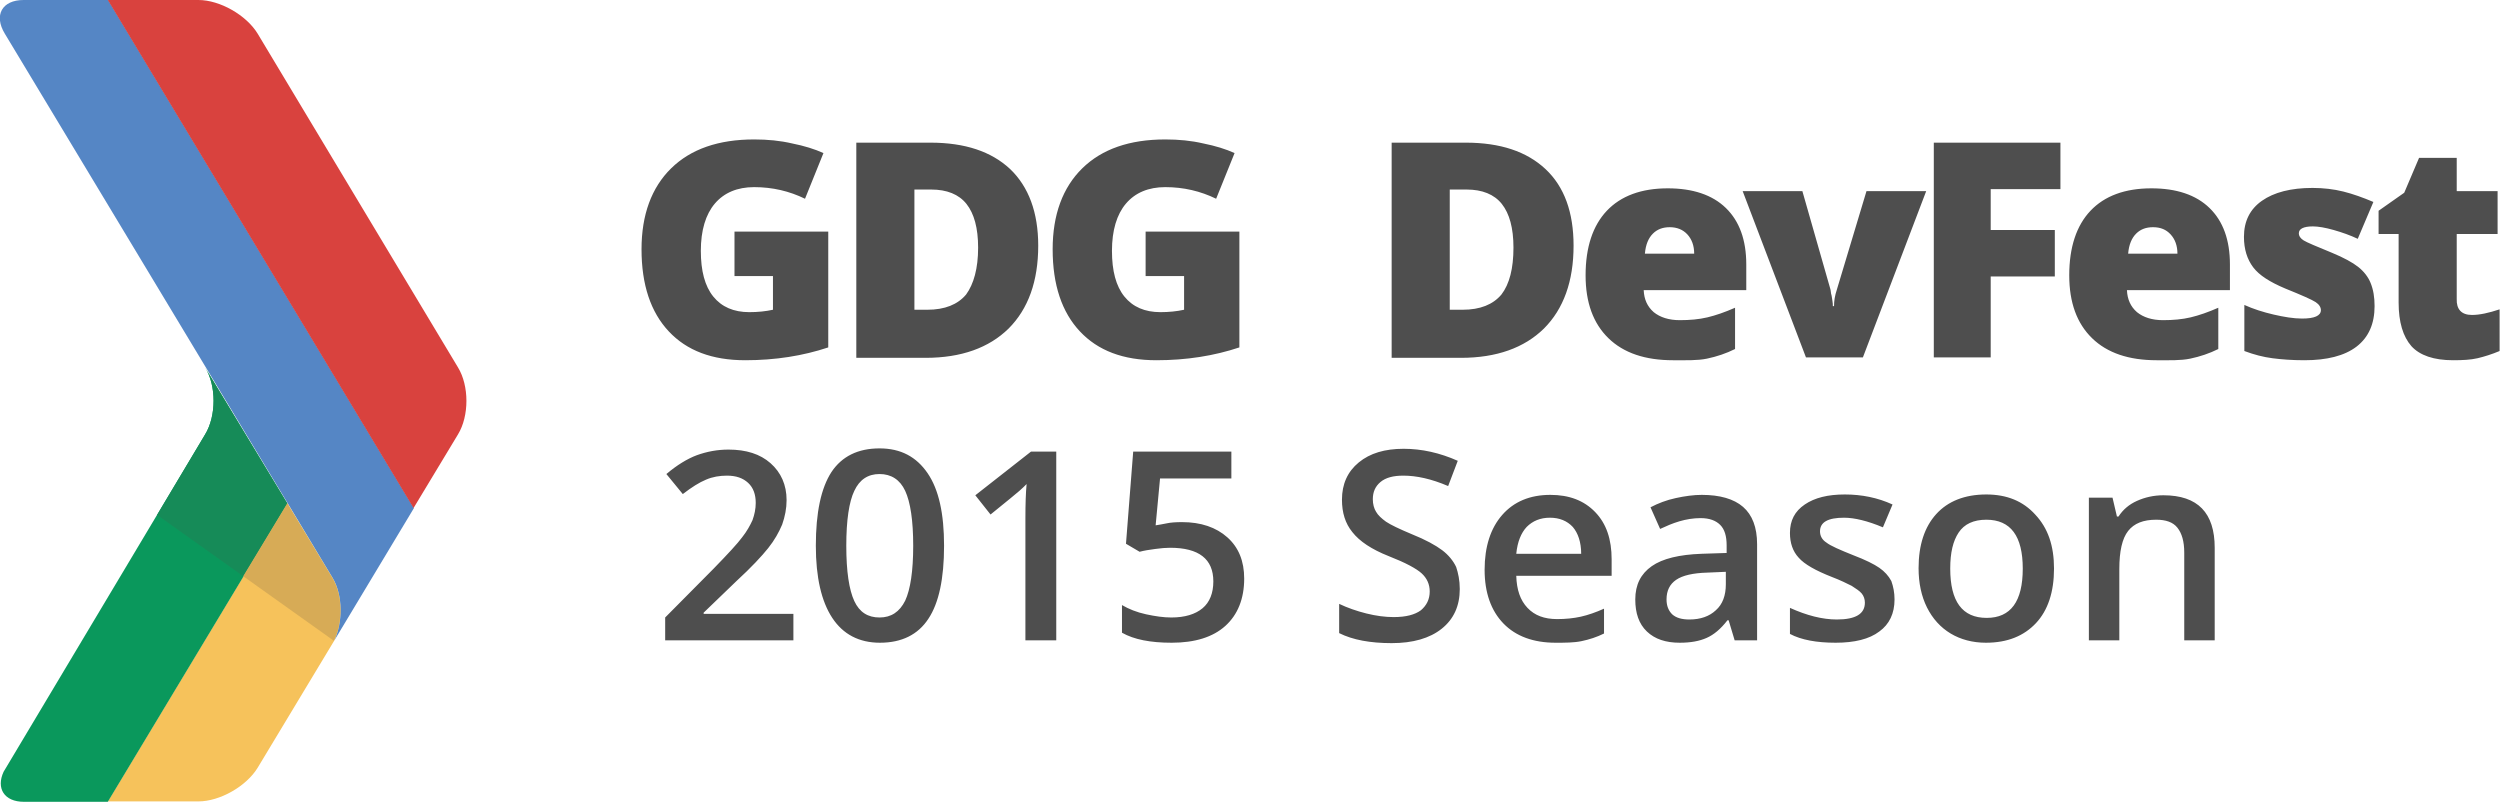
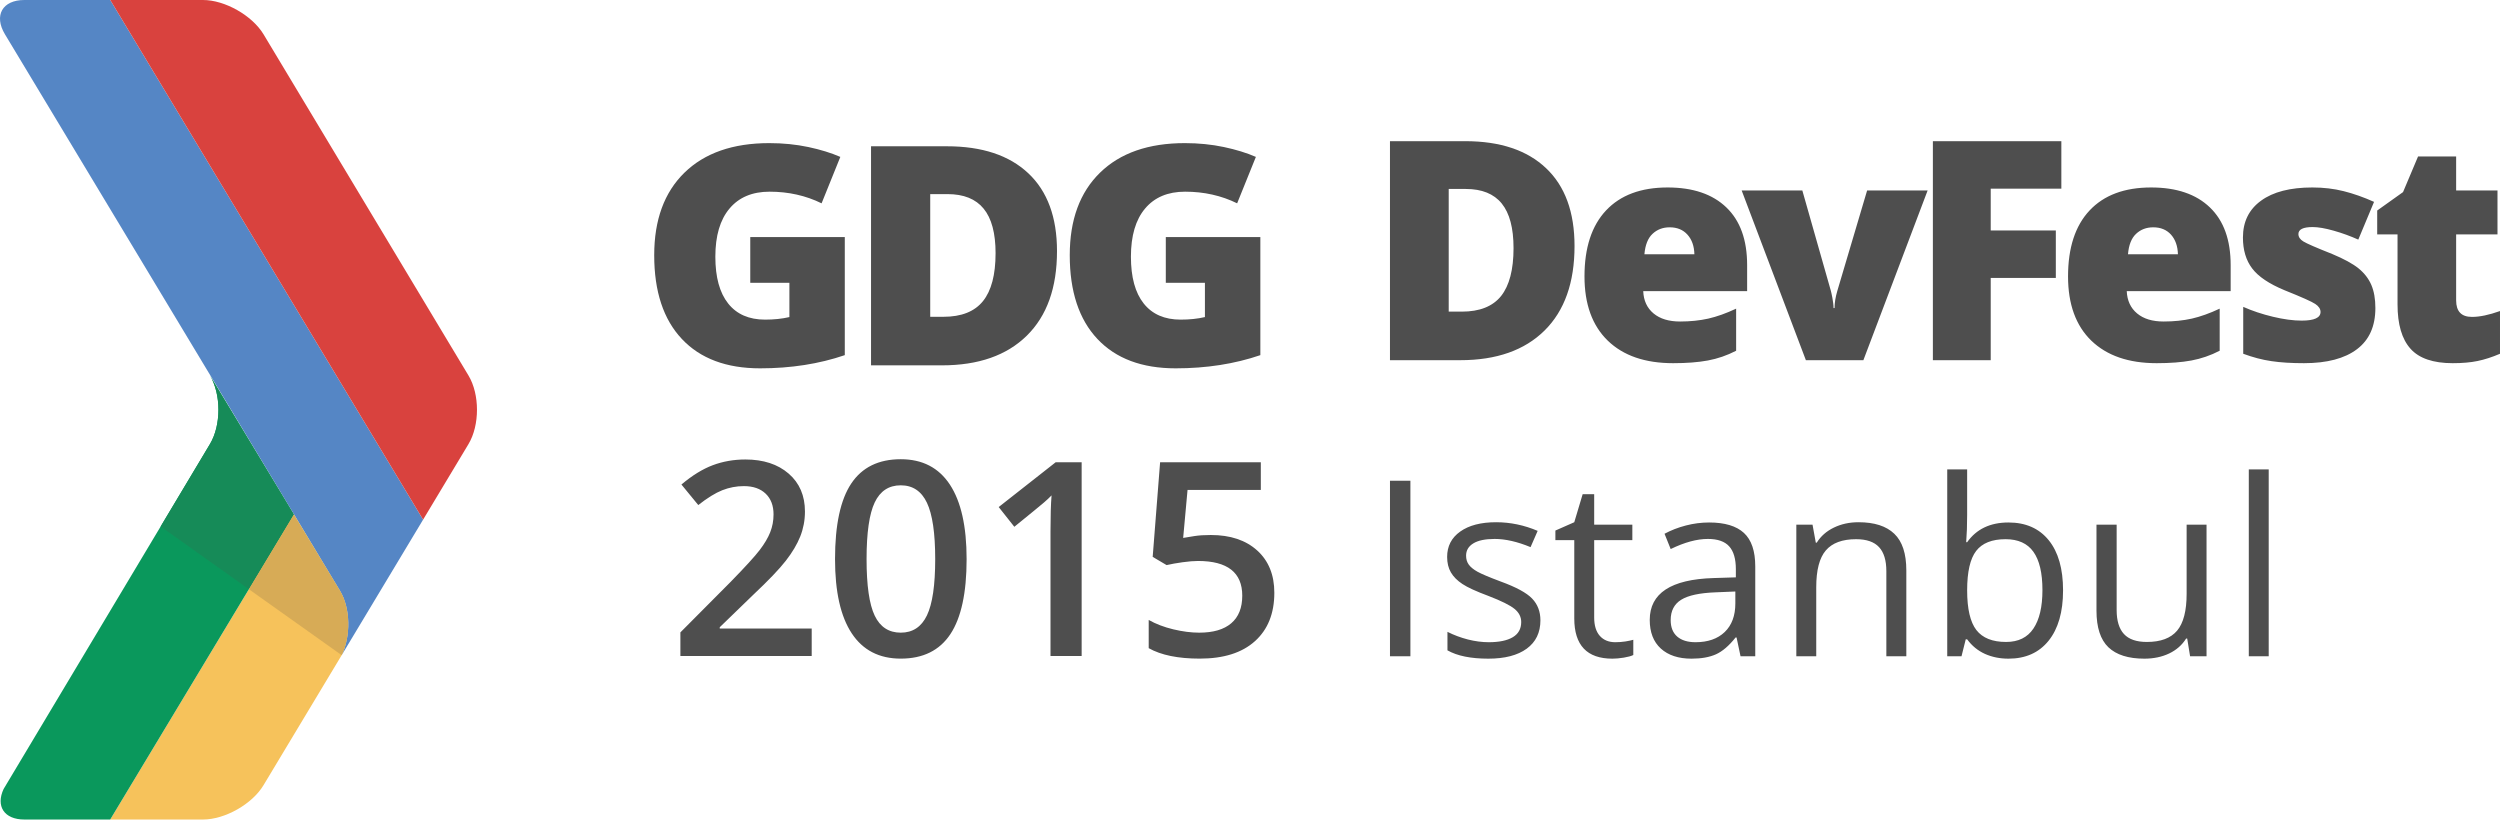
- <svg xmlns="http://www.w3.org/2000/svg" id="dark" viewBox="102.2 2379.4 623.9 200.1">
-   <style>.st0{fill:#F6C25B;} .st1{fill:#0A985C;} .st2{fill:#5586C5;} .st3{fill:#D9423E;} .st4{fill:#168B58;} .st5{fill:#D7AB56;} .st6{enable-background:new ;} .st7{fill:#4E4E4E;}</style>
-   <path class="st0" d="M129.1 2579.4h22.6c5.4 0 12-3.8 14.8-8.4l19.1-31.7c2.3-4.7 2.2-11.4-.4-15.7l-11.3-18.6-44.8 74.4z" />
-   <path class="st1" d="M153.4 2487.8l-50.3 84.2c-1.9 4.1.1 7.5 5.1 7.5h20.9l44.8-74.4-20.5-33.9c2.8 4.4 2.8 12 0 16.6" />
-   <path class="st2" d="M108.1 2379.4c-5.4 0-7.5 3.8-4.7 8.4l81.8 135.8c2.6 4.3 2.6 11.1.4 15.7l19.9-33.1-76.3-126.8h-21.1z" />
-   <path class="st3" d="M129.1 2379.4l76.3 126.8 11.1-18.4c2.8-4.6 2.8-12.1 0-16.7l-50-83.3c-2.8-4.6-9.4-8.4-14.8-8.4h-22.6z" />
-   <path class="st4" d="M153.4 2487.8l-12 20.1 21.5 15.3 11-18.2-20.5-33.9c2.8 4.5 2.8 12.1 0 16.7z" />
-   <path class="st5" d="M173.9 2505l-11 18.2 22.6 16.1c2.3-4.7 2.2-11.4-.4-15.7l-11.2-18.6z" />
-   <g class="st6">
-     <path class="st7" d="M285.8 2437.2h23.1v28.9c-6.3 2.1-13.2 3.2-20.7 3.2-8.3 0-14.6-2.4-19.1-7.2-4.5-4.8-6.8-11.6-6.8-20.5 0-8.6 2.5-15.4 7.4-20.2 4.9-4.8 11.8-7.2 20.7-7.2 3.4 0 6.5.3 9.5 1 3 .6 5.6 1.4 7.8 2.4l-4.6 11.4c-3.9-1.9-8.1-2.9-12.7-2.9-4.2 0-7.5 1.4-9.8 4.1-2.3 2.7-3.5 6.7-3.5 11.8 0 5 1 8.8 3.1 11.4 2.1 2.6 5.1 3.9 9 3.9 2.1 0 4.1-.2 5.9-.6v-8.4h-9.6v-11.1zM361.3 2440.7c0 8.9-2.5 15.8-7.4 20.7-4.9 4.8-11.8 7.3-20.7 7.3h-17.3V2415h18.5c8.6 0 15.2 2.2 19.9 6.6 4.6 4.4 7 10.8 7 19.1zm-15 .5c0-4.9-1-8.5-2.9-10.9-1.9-2.4-4.9-3.6-8.8-3.6h-4.2v30h3.2c4.4 0 7.6-1.3 9.7-3.8 1.9-2.6 3-6.5 3-11.7zM388.4 2437.2h23.1v28.9c-6.3 2.1-13.2 3.2-20.7 3.2-8.3 0-14.6-2.4-19.1-7.2-4.5-4.8-6.8-11.6-6.8-20.5 0-8.6 2.5-15.4 7.4-20.2s11.8-7.2 20.7-7.2c3.4 0 6.5.3 9.5 1 3 .6 5.6 1.4 7.8 2.4l-4.6 11.4c-3.9-1.9-8.1-2.9-12.7-2.9-4.2 0-7.5 1.4-9.8 4.1-2.3 2.7-3.5 6.7-3.5 11.8 0 5 1 8.8 3.1 11.4 2.1 2.6 5.1 3.9 9 3.9 2.1 0 4.1-.2 5.9-.6v-8.4h-9.6v-11.1zM494.9 2440.7c0 8.9-2.5 15.8-7.4 20.7-4.9 4.8-11.8 7.3-20.7 7.3h-17.3V2415H468c8.6 0 15.2 2.2 19.9 6.6 4.7 4.4 7 10.8 7 19.1zm-15 .5c0-4.9-1-8.5-2.9-10.9-1.9-2.4-4.9-3.6-8.8-3.6H464v30h3.2c4.4 0 7.6-1.3 9.7-3.8 2-2.6 3-6.5 3-11.7zM519.7 2469.3c-6.9 0-12.3-1.8-16.1-5.5-3.8-3.7-5.7-8.9-5.7-15.7 0-7 1.8-12.4 5.3-16.1 3.5-3.7 8.6-5.6 15.2-5.6 6.2 0 11.1 1.6 14.5 4.9 3.4 3.3 5.1 8 5.1 14.1v6.4h-25.6c.1 2.3.9 4.1 2.5 5.5 1.6 1.3 3.8 2 6.5 2 2.5 0 4.8-.2 6.9-.7 2.1-.5 4.4-1.3 6.9-2.4v10.3c-2.2 1.1-4.6 1.9-7 2.4s-5.2.4-8.5.4zm-.8-33.2c-1.7 0-3.1.5-4.2 1.6s-1.8 2.7-2 5H525c0-2-.6-3.6-1.7-4.8-1.1-1.2-2.6-1.8-4.4-1.8zM552.9 2468.6l-15.8-41.5H552l7 24.5c0 .1.1.3.1.6s.1.6.2 1 .1.8.2 1.3.1.9.1 1.3h.3c0-1.3.2-2.6.7-4.1l7.4-24.6h14.9l-15.8 41.5h-14.2zM599 2468.6h-14.2V2415h31.6v11.6H599v10.2h16v11.6h-16v20.2zM640.4 2469.3c-6.9 0-12.3-1.8-16.1-5.5-3.8-3.7-5.7-8.9-5.7-15.7 0-7 1.8-12.4 5.3-16.1s8.6-5.6 15.2-5.6c6.2 0 11.1 1.6 14.5 4.9 3.4 3.3 5.1 8 5.1 14.1v6.4H633c.1 2.3.9 4.1 2.5 5.5 1.6 1.3 3.8 2 6.5 2 2.5 0 4.8-.2 6.9-.7 2.1-.5 4.4-1.3 6.9-2.4v10.3c-2.2 1.1-4.6 1.9-7 2.4s-5.1.4-8.4.4zm-.9-33.2c-1.7 0-3.1.5-4.2 1.6s-1.8 2.7-2 5h12.3c0-2-.6-3.6-1.7-4.8-1.1-1.2-2.5-1.8-4.4-1.8zM694.8 2455.8c0 4.4-1.5 7.8-4.5 10.1s-7.4 3.4-13 3.4c-3.1 0-5.7-.2-8-.5s-4.6-.9-7-1.8v-11.5c2.2 1 4.7 1.8 7.3 2.4 2.6.6 5 1 7.1 1 3.1 0 4.7-.7 4.7-2.1 0-.7-.4-1.4-1.3-2s-3.4-1.7-7.6-3.4c-3.8-1.6-6.5-3.3-8-5.3s-2.3-4.5-2.3-7.6c0-3.9 1.5-6.9 4.5-9 3-2.1 7.2-3.2 12.6-3.2 2.7 0 5.3.3 7.7.9 2.4.6 4.9 1.5 7.5 2.6l-3.9 9.2c-1.9-.9-3.9-1.6-6-2.2-2.1-.6-3.9-.9-5.2-.9-2.3 0-3.5.6-3.5 1.7 0 .7.4 1.3 1.2 1.8.8.5 3.2 1.5 7.1 3.1 2.9 1.2 5.1 2.4 6.5 3.5 1.4 1.1 2.5 2.5 3.1 4 .7 1.7 1 3.6 1 5.8zM719.1 2458c1.9 0 4.2-.5 6.9-1.4v10.4c-1.9.8-3.8 1.4-5.5 1.8-1.7.4-3.8.5-6.1.5-4.8 0-8.3-1.2-10.4-3.5-2.1-2.4-3.2-6-3.2-10.9v-17.1h-5v-5.8l6.4-4.5 3.7-8.7h9.4v8.3h10.2v10.7h-10.2v16.2c-.1 2.6 1.2 4 3.8 4z" />
-   </g>
-   <g class="st6">
-     <path class="st7" d="M300.1 2539.2h-31.9v-5.7l12.1-12.2c3.6-3.7 6-6.3 7.1-7.8 1.2-1.5 2-3 2.6-4.3.5-1.4.8-2.8.8-4.3 0-2.1-.6-3.8-1.9-5-1.3-1.2-3-1.8-5.3-1.8-1.8 0-3.6.3-5.2 1-1.7.7-3.6 1.9-5.8 3.6l-4.1-5c2.6-2.2 5.2-3.8 7.6-4.7 2.5-.9 5.1-1.4 7.9-1.4 4.4 0 7.9 1.1 10.5 3.4 2.6 2.3 4 5.4 4 9.2 0 2.1-.4 4.1-1.1 6.1-.8 1.9-1.9 3.9-3.5 5.9-1.6 2-4.2 4.8-7.9 8.2l-8.2 7.9v.3h22.4v6.6zM337.8 2515.6c0 8.2-1.3 14.3-3.9 18.2-2.6 4-6.7 6-12.1 6-5.2 0-9.2-2.1-11.9-6.2s-4.1-10.1-4.1-18c0-8.3 1.3-14.4 3.9-18.4 2.6-3.9 6.6-5.9 12-5.9 5.3 0 9.2 2.1 12 6.2s4.1 10.1 4.1 18.1zm-24.4 0c0 6.4.7 11 2 13.8 1.3 2.8 3.4 4.1 6.3 4.1s5-1.4 6.4-4.2c1.3-2.8 2-7.4 2-13.7 0-6.3-.7-10.9-2-13.7-1.3-2.8-3.5-4.2-6.4-4.2s-5 1.4-6.3 4.2c-1.3 2.7-2 7.3-2 13.7zM365.7 2539.2h-7.6v-30.4c0-3.6.1-6.5.3-8.6-.5.5-1.1 1.1-1.8 1.7-.7.6-3.1 2.6-7.2 5.9l-3.8-4.8 13.9-10.9h6.3v47.1zM397.2 2509.7c4.7 0 8.5 1.3 11.3 3.8s4.2 5.9 4.2 10.3c0 5-1.6 9-4.7 11.8-3.1 2.8-7.6 4.2-13.4 4.2-5.3 0-9.4-.8-12.4-2.5v-6.9c1.7 1 3.7 1.8 6 2.3s4.4.8 6.3.8c3.4 0 6-.8 7.8-2.3 1.8-1.5 2.7-3.8 2.7-6.7 0-5.6-3.6-8.4-10.8-8.4-1 0-2.3.1-3.7.3-1.5.2-2.8.4-3.9.7l-3.4-2 1.8-23h24.5v6.7h-17.8l-1.1 11.7c.8-.1 1.7-.3 2.8-.5.9-.2 2.2-.3 3.8-.3zM466.5 2526.4c0 4.2-1.5 7.5-4.5 9.9s-7.2 3.6-12.5 3.6-9.7-.8-13.1-2.5v-7.3c2.1 1 4.4 1.8 6.8 2.4 2.4.6 4.7.9 6.8.9 3.1 0 5.3-.6 6.8-1.7 1.4-1.2 2.2-2.7 2.2-4.7 0-1.8-.7-3.3-2-4.5-1.3-1.2-4.1-2.7-8.2-4.3-4.3-1.7-7.3-3.7-9.1-6-1.8-2.2-2.6-4.9-2.6-8.1 0-3.9 1.4-7 4.2-9.3 2.8-2.3 6.5-3.4 11.2-3.4 4.5 0 9 1 13.5 3l-2.4 6.3c-4.2-1.8-7.9-2.6-11.2-2.6-2.5 0-4.4.5-5.7 1.6-1.3 1.1-1.9 2.5-1.9 4.3 0 1.2.3 2.3.8 3.1.5.9 1.4 1.7 2.5 2.5 1.2.8 3.3 1.8 6.4 3.1 3.5 1.4 6 2.8 7.6 4s2.8 2.7 3.5 4.2c.5 1.5.9 3.3.9 5.5zM490.4 2539.8c-5.5 0-9.9-1.6-13-4.8-3.1-3.2-4.7-7.7-4.7-13.4 0-5.8 1.5-10.4 4.4-13.7s6.9-5 12-5c4.7 0 8.4 1.4 11.2 4.3s4.1 6.8 4.1 11.8v4.1h-23.8c.1 3.5 1 6.1 2.8 8 1.8 1.9 4.2 2.8 7.4 2.8 2.1 0 4.1-.2 5.9-.6 1.8-.4 3.8-1.1 5.8-2v6.2c-1.8.9-3.7 1.5-5.6 1.9s-4.1.4-6.5.4zm-1.4-31.2c-2.4 0-4.3.8-5.8 2.3-1.4 1.5-2.3 3.7-2.6 6.7h16.2c0-2.9-.8-5.2-2.1-6.7-1.4-1.5-3.3-2.3-5.7-2.3zM535.1 2539.2l-1.5-5h-.3c-1.7 2.2-3.4 3.6-5.2 4.4s-4 1.2-6.7 1.2c-3.5 0-6.2-.9-8.2-2.8-2-1.9-2.9-4.6-2.9-8 0-3.7 1.4-6.4 4.1-8.3 2.7-1.9 6.9-2.9 12.5-3.1l6.2-.2v-1.9c0-2.3-.5-4-1.6-5.1-1.1-1.1-2.7-1.7-4.9-1.7-1.8 0-3.6.3-5.3.8s-3.3 1.2-4.8 1.9l-2.4-5.4c1.9-1 4-1.8 6.3-2.3 2.3-.5 4.5-.8 6.5-.8 4.5 0 8 1 10.3 3 2.3 2 3.5 5.1 3.5 9.3v24h-5.6zm-11.3-5.2c2.8 0 5-.8 6.6-2.3 1.7-1.5 2.5-3.7 2.5-6.5v-3.1l-4.6.2c-3.6.1-6.2.7-7.8 1.8-1.6 1.1-2.4 2.7-2.4 4.9 0 1.6.5 2.8 1.4 3.7 1 .9 2.4 1.3 4.3 1.3zM575 2529c0 3.5-1.3 6.2-3.8 8-2.5 1.9-6.2 2.8-10.9 2.8s-8.6-.7-11.4-2.2v-6.5c4.2 1.9 8.1 2.9 11.7 2.9 4.7 0 7-1.4 7-4.2 0-.9-.3-1.7-.8-2.3s-1.4-1.2-2.5-1.9c-1.2-.6-2.8-1.4-4.9-2.2-4.1-1.6-6.9-3.2-8.3-4.8-1.5-1.6-2.2-3.7-2.2-6.2 0-3.1 1.2-5.4 3.7-7.1 2.5-1.7 5.8-2.5 10-2.5s8.2.8 11.9 2.5l-2.4 5.7c-3.8-1.6-7.1-2.4-9.7-2.4-4 0-6 1.1-6 3.4 0 1.1.5 2.1 1.6 2.8 1 .8 3.3 1.8 6.8 3.2 2.9 1.1 5.1 2.2 6.4 3.1s2.3 2 3 3.3c.5 1.4.8 2.9.8 4.6zM614.8 2521.3c0 5.8-1.5 10.4-4.5 13.6s-7.1 4.9-12.5 4.9c-3.3 0-6.3-.8-8.8-2.3s-4.5-3.7-5.9-6.5-2.1-6.1-2.1-9.8c0-5.8 1.5-10.3 4.4-13.5s7.1-4.9 12.5-4.9c5.2 0 9.2 1.7 12.2 5 3.2 3.4 4.7 7.8 4.7 13.5zm-25.9 0c0 8.2 3 12.3 9.1 12.3 6 0 9-4.1 9-12.3 0-8.1-3-12.2-9.1-12.2-3.2 0-5.5 1.1-6.9 3.2s-2.1 5-2.1 9zM654.9 2539.2h-7.6v-21.9c0-2.8-.6-4.8-1.7-6.2-1.1-1.4-2.9-2-5.3-2-3.2 0-5.5.9-7 2.8s-2.2 5.1-2.2 9.5v17.8h-7.6v-35.6h5.9l1.1 4.7h.4c1.1-1.7 2.6-3 4.6-3.9s4.2-1.4 6.6-1.4c8.6 0 12.8 4.4 12.8 13.1v23.1z" />
+ <svg xmlns="http://www.w3.org/2000/svg" viewBox="90.18 977.405 610.109 200">
+   <path d="M117.073 1177.405h22.645c5.352 0 12.006-3.76 14.77-8.376l19.072-31.727c2.255-4.65 2.173-11.427-.397-15.712l-11.26-18.633-44.83 74.448z" fill="#f6c25b" />
+   <path d="M141.413 1085.78l-50.35 84.172c-1.943 4.148.08 7.453 5.07 7.453h20.94l44.83-74.448-20.49-33.916c2.762 4.597 2.762 12.132 0 16.74" fill="#0a985c" />
+   <path d="M96.134 977.405c-5.38 0-7.502 3.78-4.747 8.366l81.776 135.822c2.57 4.285 2.646 11.06.397 15.705l19.876-33.078-76.35-126.814H96.135z" fill="#5586c5" />
+   <path d="M117.087 977.405l76.35 126.813 11.072-18.432c2.767-4.613 2.767-12.148 0-16.744l-50.018-83.27c-2.77-4.587-9.423-8.367-14.774-8.367h-22.63z" fill="#d9423e" />
+   <path fill="#168B58" d="M141.413 1085.78l-12.032 20.114 21.536 15.307 10.985-18.242-20.487-33.916c2.762 4.595 2.762 12.13 0 16.737z" />
+   <path fill="#D7AB56" d="M161.902 1102.957l-10.985 18.243 22.646 16.096c2.252-4.65 2.17-11.422-.4-15.705l-11.26-18.633z" />
+   <g>
+     <g fill="#4e4e4e">
+       <path d="M288.27 1137.492h-32.046v-5.755l12.19-12.257c3.602-3.684 5.987-6.298 7.163-7.84 1.175-1.54 2.034-2.993 2.57-4.35.54-1.36.81-2.81.81-4.366 0-2.132-.642-3.814-1.924-5.044-1.286-1.226-3.056-1.842-5.322-1.842-1.81 0-3.56.335-5.252 1-1.694.67-3.65 1.877-5.87 3.623l-4.11-5.012c2.632-2.218 5.185-3.793 7.666-4.72 2.478-.925 5.12-1.39 7.922-1.39 4.398 0 7.926 1.148 10.578 3.445 2.653 2.293 3.978 5.382 3.978 9.264 0 2.132-.386 4.16-1.148 6.08-.765 1.916-1.942 3.895-3.527 5.93-1.582 2.038-4.22 4.792-7.905 8.264l-8.215 7.956v.32h22.443v6.696zM326.076 1113.855c0 8.212-1.32 14.315-3.96 18.303-2.643 3.988-6.68 5.98-12.113 5.98-5.26 0-9.248-2.057-11.965-6.175-2.717-4.118-4.074-10.153-4.074-18.108 0-8.345 1.32-14.492 3.96-18.45 2.643-3.953 6.67-5.93 12.08-5.93 5.283 0 9.28 2.07 11.998 6.208 2.717 4.138 4.074 10.197 4.074 18.172zm-24.415 0c0 6.445.664 11.048 1.99 13.805 1.326 2.76 3.445 4.142 6.353 4.142 2.91 0 5.04-1.4 6.387-4.207 1.347-2.802 2.02-7.38 2.02-13.74 0-6.34-.673-10.925-2.02-13.76-1.347-2.834-3.476-4.252-6.387-4.252-2.908 0-5.027 1.39-6.353 4.172-1.326 2.782-1.99 7.395-1.99 13.84zM354.148 1137.492h-7.6v-30.526c0-3.643.085-6.53.26-8.666-.496.52-1.107 1.09-1.828 1.715-.722.625-3.14 2.607-7.26 5.95l-3.816-4.82 13.906-10.927h6.34v47.274zM385.68 1107.97c4.764 0 8.536 1.262 11.32 3.784 2.78 2.522 4.172 5.96 4.172 10.313 0 5.044-1.58 8.984-4.74 11.82-3.157 2.837-7.645 4.25-13.468 4.25-5.28 0-9.432-.85-12.45-2.55v-6.89c1.746.99 3.752 1.756 6.014 2.296 2.266.54 4.368.81 6.306.81 3.428 0 6.038-.765 7.826-2.296 1.79-1.53 2.686-3.773 2.686-6.73 0-5.644-3.602-8.47-10.803-8.47-1.01 0-2.262.103-3.75.308-1.49.205-2.79.437-3.912.697l-3.396-2.006 1.81-23.087h24.58v6.755h-17.883l-1.068 11.707c.755-.13 1.678-.28 2.765-.454 1.087-.172 2.42-.257 3.992-.257z" />
+     </g>
+     <path d="M474.434 1037.446c0 8.922-2.443 15.8-7.314 20.62-4.874 4.818-11.73 7.24-20.557 7.24h-17.17v-53.448h18.367c8.513 0 15.088 2.197 19.72 6.585 4.634 4.376 6.954 10.72 6.954 19.003zm-14.884.515c0-4.896-.96-8.528-2.884-10.897-1.914-2.358-4.84-3.543-8.763-3.543h-4.173v29.935h3.2c4.35 0 7.552-1.275 9.585-3.814 2.017-2.55 3.035-6.44 3.035-11.68zM498.5 1066.038c-6.855 0-12.17-1.836-15.956-5.502-3.783-3.67-5.68-8.9-5.68-15.668 0-6.99 1.75-12.367 5.257-16.102 3.51-3.738 8.52-5.61 15.024-5.61 6.19 0 10.974 1.625 14.354 4.88 3.377 3.252 5.058 7.934 5.058 14.06v6.36H491.2c.093 2.313.937 4.125 2.516 5.44 1.59 1.322 3.745 1.972 6.48 1.972 2.49 0 4.784-.24 6.878-.708 2.085-.475 4.362-1.285 6.798-2.43V1063c-2.218 1.15-4.518 1.94-6.89 2.38-2.374.44-5.204.658-8.48.658zm-.844-33.158c-1.667 0-3.06.533-4.186 1.592-1.134 1.056-1.784 2.72-1.982 4.986h12.197c-.05-1.996-.61-3.588-1.69-4.788-1.078-1.2-2.527-1.79-4.34-1.79zM530.893 1065.306l-15.673-41.424h14.805l6.965 24.495c.02.126.072.328.15.625.07.29.143.64.212 1.036.078.406.143.834.198 1.288.065.45.096.868.096 1.254h.246c0-1.258.222-2.638.656-4.125l7.293-24.573h14.766l-15.68 41.424h-14.033zM576.002 1065.306h-14.115v-53.45h31.353v11.592h-17.238v10.2h15.89v11.59h-15.89v20.068zM616.5 1066.038c-6.85 0-12.15-1.836-15.95-5.502-3.783-3.67-5.677-8.9-5.677-15.668 0-6.99 1.75-12.367 5.257-16.102 3.51-3.738 8.513-5.61 15.023-5.61 6.19 0 10.975 1.625 14.35 4.88 3.377 3.252 5.055 7.934 5.055 14.06v6.36H609.2c.1 2.313.944 4.125 2.526 5.44 1.583 1.322 3.736 1.972 6.476 1.972 2.488 0 4.785-.24 6.883-.708 2.078-.475 4.35-1.285 6.794-2.43V1063c-2.216 1.15-4.533 1.94-6.89 2.38-2.376.44-5.202.658-8.49.658zm-.84-33.158c-1.66 0-3.062.533-4.187 1.592-1.128 1.056-1.784 2.72-1.97 4.986h12.186c-.055-1.996-.616-3.588-1.686-4.788-1.084-1.2-2.527-1.79-4.344-1.79zM669.876 1052.58c0 4.436-1.497 7.79-4.5 10.053-3 2.266-7.305 3.404-12.916 3.404-3.045 0-5.7-.16-7.946-.496-2.252-.327-4.542-.935-6.89-1.803v-11.444c2.205.977 4.615 1.783 7.243 2.412 2.618.63 4.962.943 7.016.943 3.08 0 4.61-.7 4.61-2.11 0-.733-.43-1.39-1.29-1.957-.852-.573-3.353-1.687-7.49-3.344-3.775-1.565-6.407-3.335-7.907-5.324-1.507-1.98-2.252-4.497-2.252-7.545 0-3.848 1.47-6.85 4.426-8.99 2.946-2.154 7.12-3.223 12.515-3.223 2.71 0 5.257.297 7.645.9 2.375.597 4.843 1.465 7.413 2.613l-3.848 9.213c-1.887-.848-3.883-1.582-5.99-2.177-2.103-.598-3.812-.888-5.148-.888-2.32 0-3.475.567-3.475 1.708 0 .707.403 1.316 1.206 1.804.813.506 3.154 1.524 7.03 3.058 2.87 1.2 5.02 2.37 6.44 3.516 1.41 1.146 2.453 2.492 3.12 4.037.66 1.55.988 3.422.988 5.643zM693.436 1054.744c1.908 0 4.194-.48 6.852-1.432v10.426c-1.917.823-3.732 1.408-5.464 1.767-1.726.36-3.756.533-6.08.533-4.76 0-8.202-1.18-10.294-3.523-2.116-2.358-3.168-5.97-3.168-10.846v-17.067h-4.962v-5.82l6.305-4.496 3.667-8.697h9.293v8.293h10.092v10.72h-10.092v16.12c0 2.674 1.282 4.02 3.85 4.02z" fill="#4e4e4e" />
+     <g>
+       <path d="M273.274 1035.265h23.072v28.81c-6.267 2.143-13.157 3.22-20.66 3.22-8.24 0-14.61-2.39-19.104-7.17-4.497-4.775-6.746-11.59-6.746-20.436 0-8.636 2.46-15.345 7.385-20.15 4.93-4.8 11.826-7.206 20.698-7.206 3.367 0 6.54.32 9.528.953 2.977.633 5.585 1.44 7.81 2.41l-4.573 11.33c-3.848-1.892-8.086-2.842-12.686-2.842-4.218 0-7.478 1.37-9.782 4.115-2.31 2.734-3.46 6.653-3.46 11.755 0 4.996 1.044 8.803 3.13 11.42 2.08 2.625 5.084 3.933 9.012 3.933 2.15 0 4.125-.2 5.93-.622v-8.372h-9.55v-11.15h-.003zM348.134 1038.7c0 8.926-2.46 15.798-7.372 20.626-4.912 4.825-11.812 7.24-20.714 7.24H302.75v-53.462h18.504c8.582 0 15.208 2.194 19.877 6.585 4.666 4.387 7.004 10.72 7.004 19.01zm-14.99.516c0-4.904-.975-8.536-2.912-10.89-1.938-2.376-4.877-3.55-8.828-3.55h-4.21v29.94h3.218c4.39 0 7.604-1.27 9.655-3.82 2.05-2.543 3.076-6.442 3.076-11.68zM374.688 1035.265h23.073v28.81c-6.267 2.143-13.147 3.22-20.66 3.22-8.243 0-14.61-2.39-19.107-7.17-4.49-4.775-6.747-11.59-6.747-20.436 0-8.636 2.465-15.345 7.393-20.15 4.923-4.8 11.82-7.206 20.7-7.206 3.35 0 6.533.32 9.52.953 2.983.633 5.587 1.44 7.81 2.41l-4.574 11.33c-3.85-1.892-8.083-2.842-12.692-2.842-4.214 0-7.47 1.37-9.774 4.115-2.304 2.734-3.456 6.653-3.456 11.755 0 4.996 1.04 8.803 3.123 11.42 2.082 2.625 5.09 3.933 9.016 3.933 2.143 0 4.118-.2 5.92-.622v-8.372h-9.547v-11.15z" fill="#4e4e4e" />
+     </g>
+     <text y="1137.552" x="423.504" style="line-height:125%;-inkscape-font-specification:'Open Sans, Normal';text-align:start" font-size="60" font-family="Open Sans" letter-spacing="0" word-spacing="0" fill="#4e4e4e">
+       <tspan y="1137.552" x="423.504">Istanbul</tspan>
+     </text>
  </g>
</svg>
